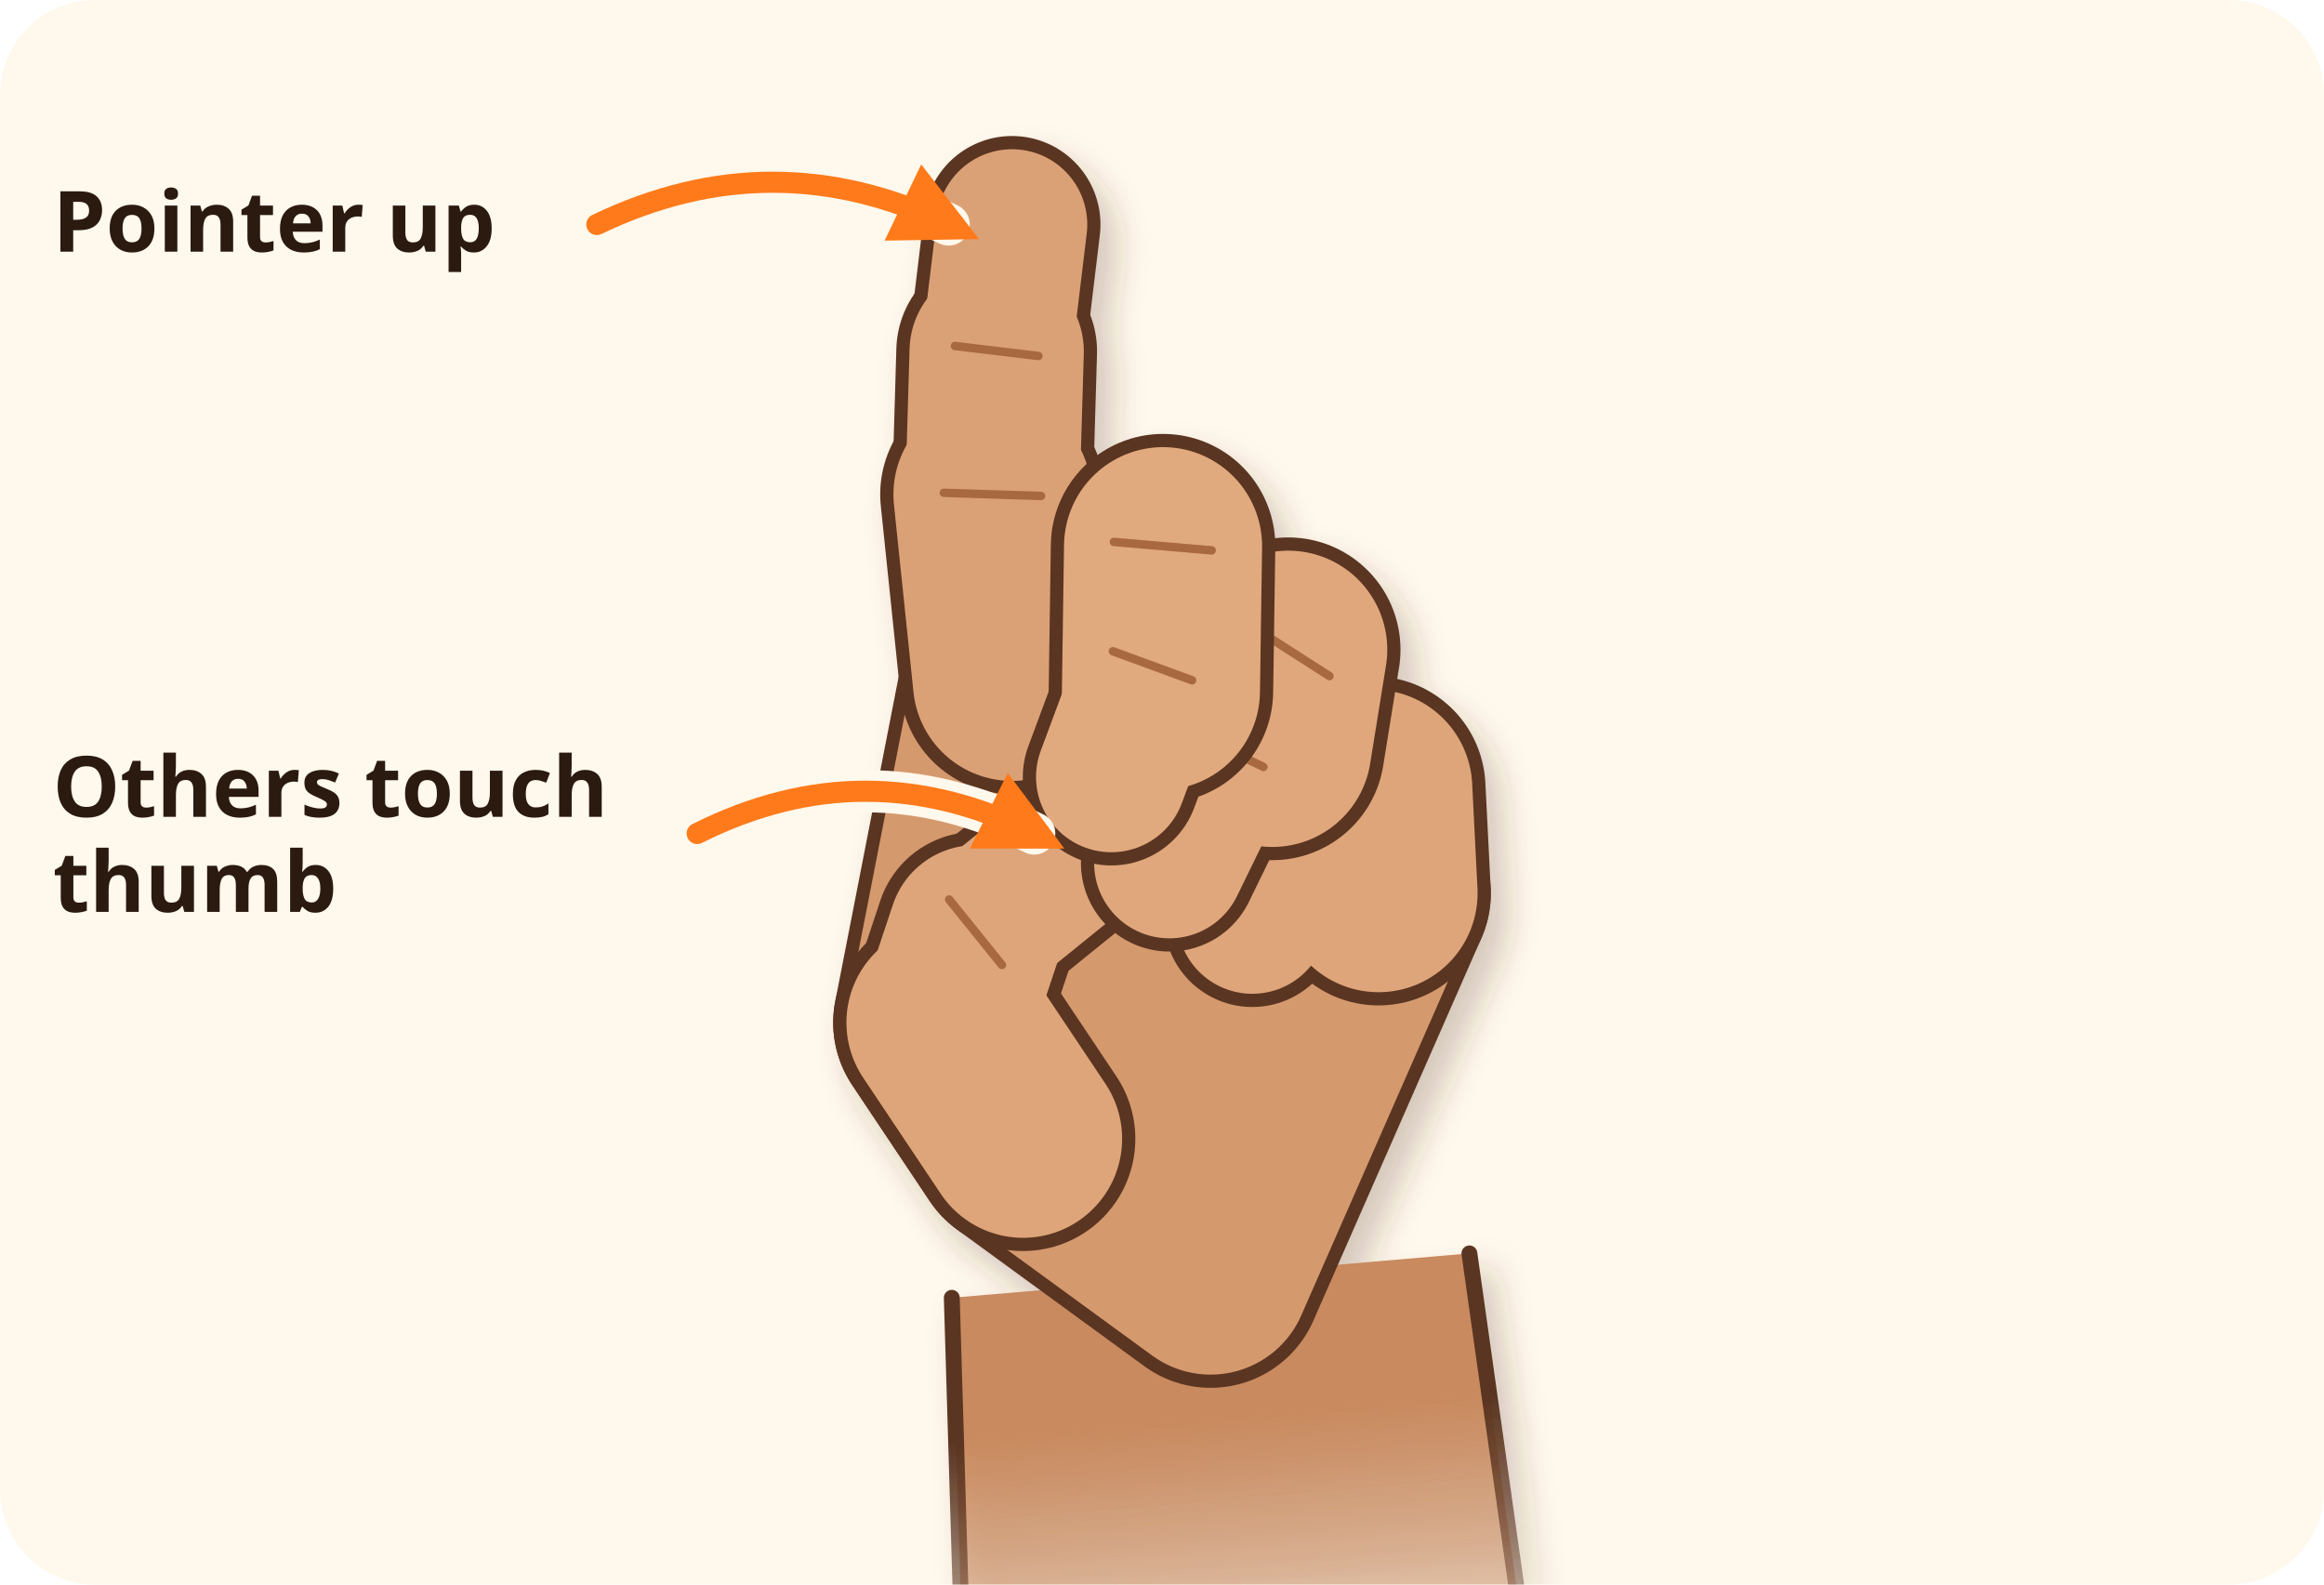
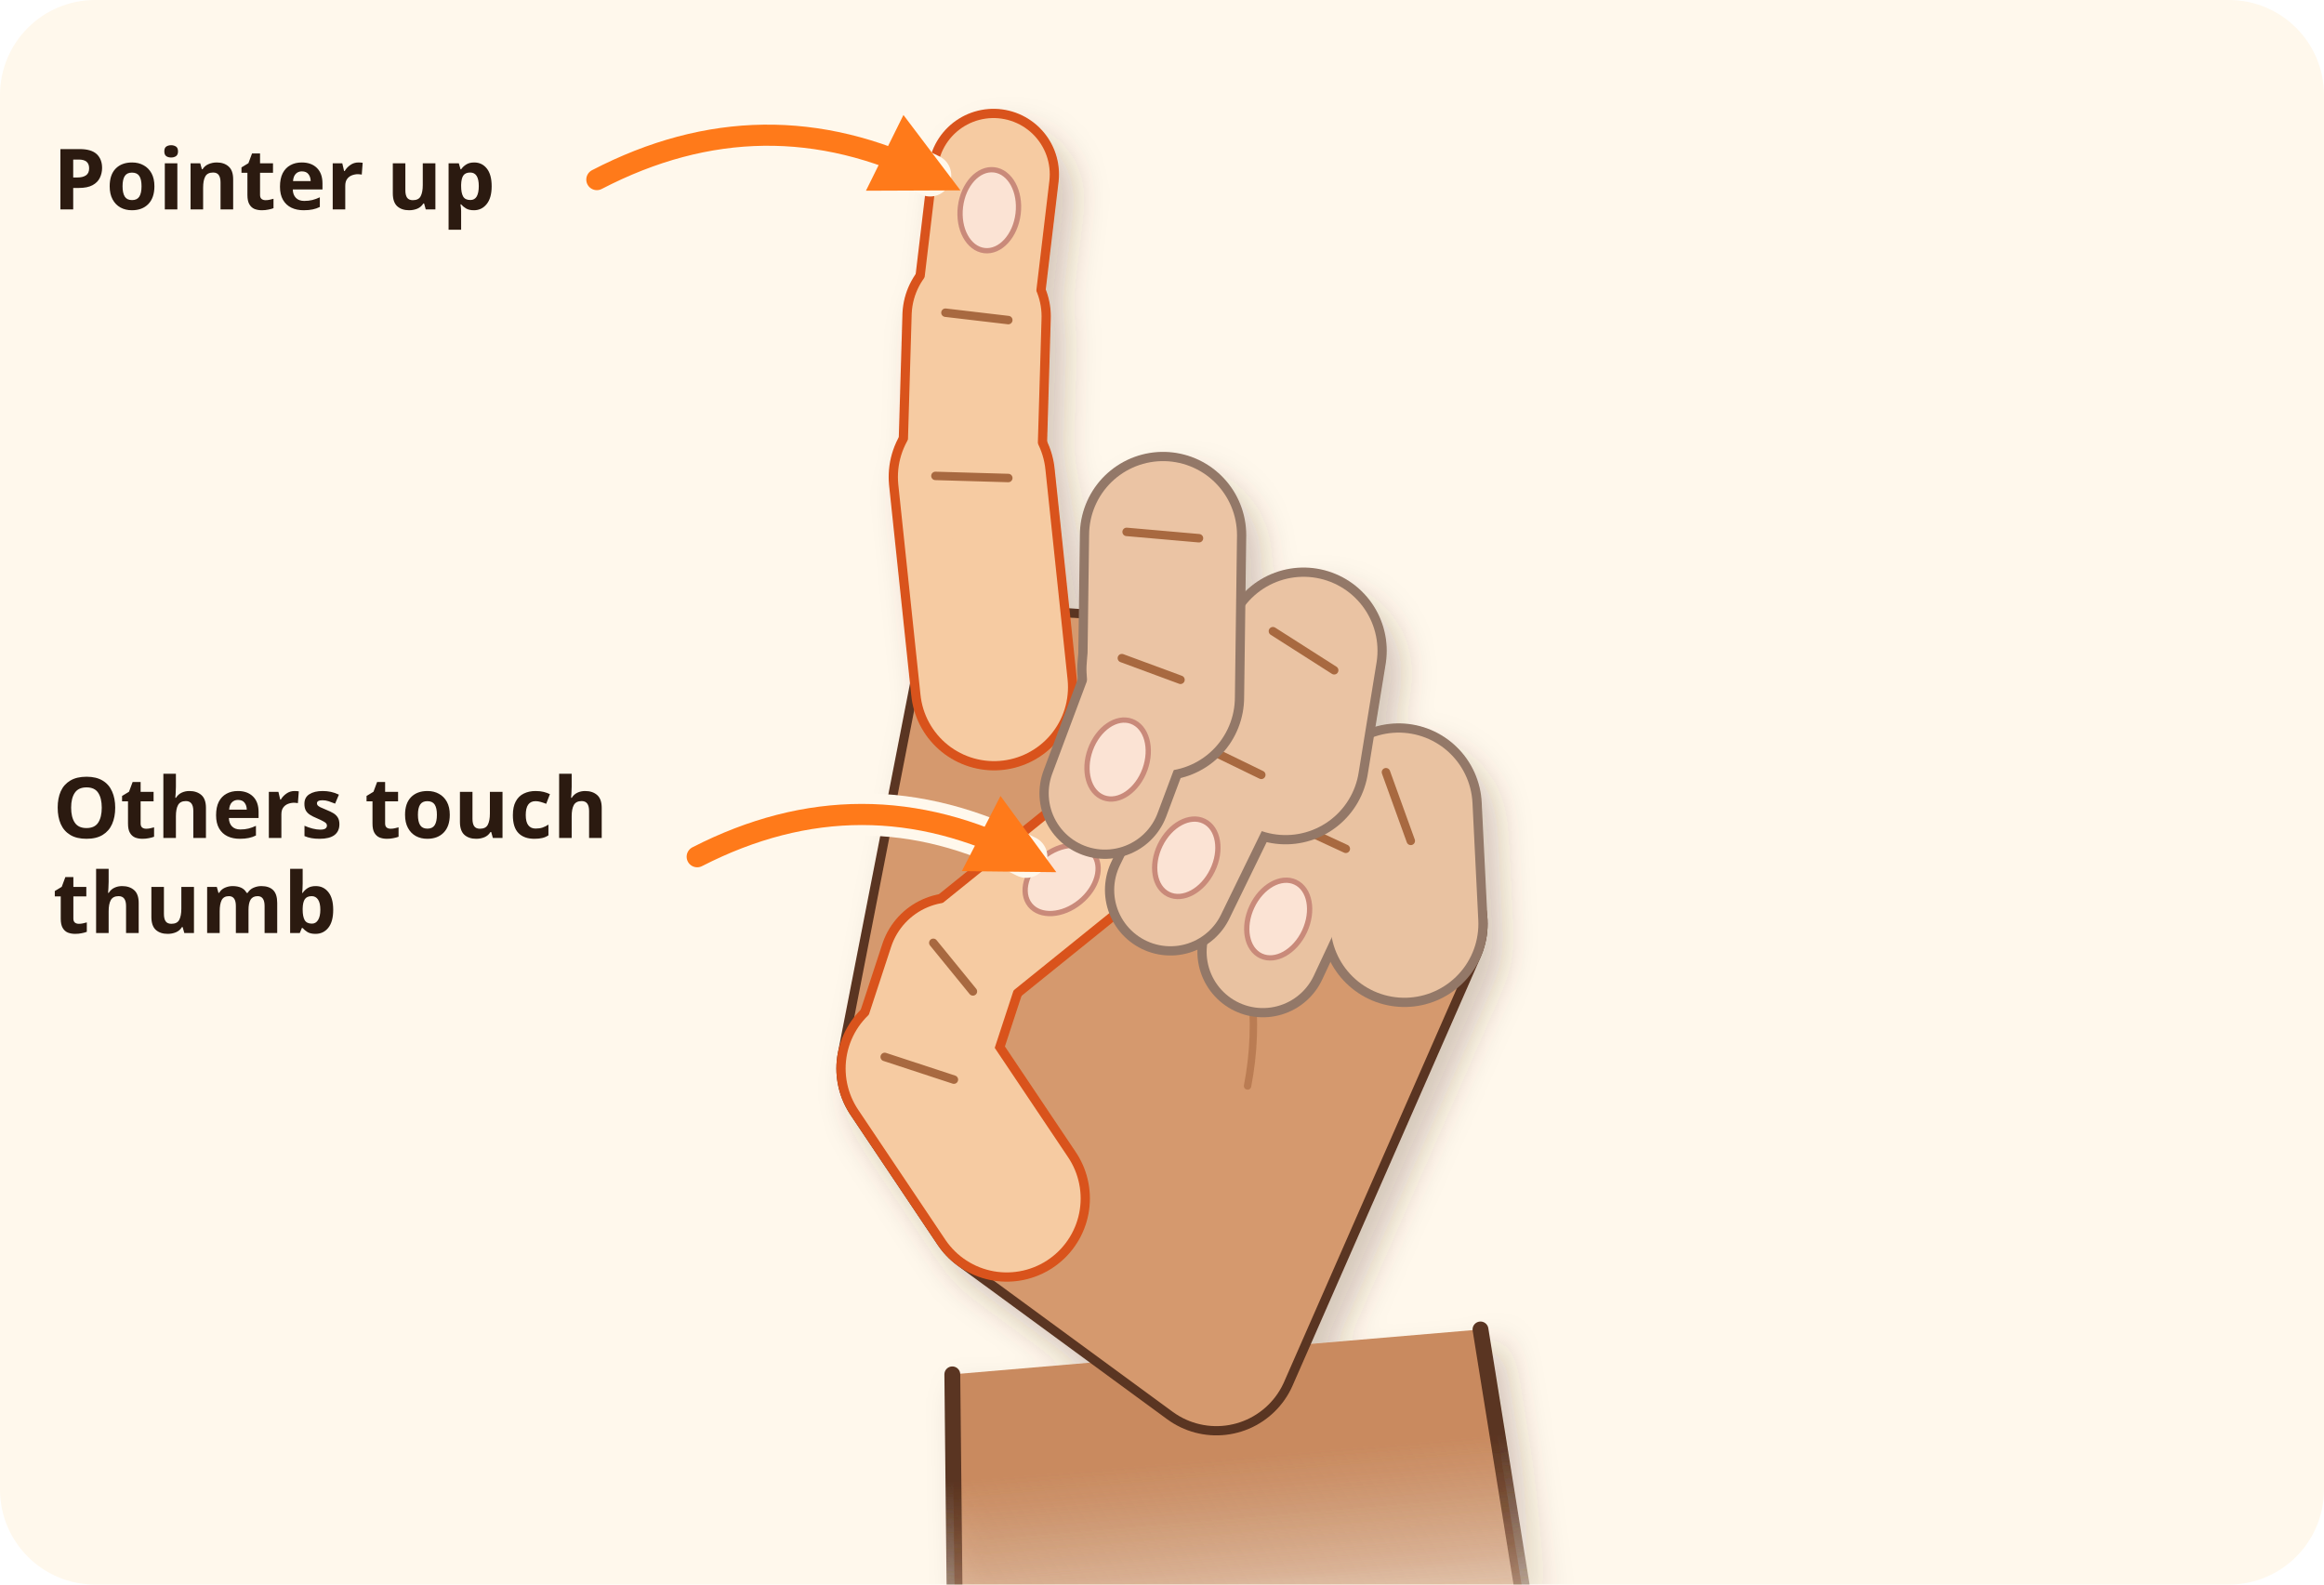
<svg xmlns="http://www.w3.org/2000/svg" viewBox="0 0 440 300" width="440" height="300" role="img">
  <defs>
    <marker id="head" viewBox="0 0 10 10" refX="6" refY="5" markerWidth="4" markerHeight="4" orient="auto">
      <path d="M0,0 L10,5 L0,10 z" fill="#ff7a1a" />
    </marker>
    <filter id="shadow" filterUnits="userSpaceOnUse" x="0" y="0" width="440" height="300">
      <feDropShadow dx="3" dy="4" stdDeviation="3" flood-color="#5a3420" flood-opacity="0.25" />
    </filter>
    <clipPath id="card">
      <rect width="440" height="300" rx="18" />
    </clipPath>
  </defs>
  <rect width="440" height="300" rx="18" fill="#fff8ec" />
  <g clip-path="url(#card)">
    <g stroke-linecap="round" stroke-linejoin="round" filter="url(#shadow)">
      <defs>
-         <linearGradient id="arm" gradientUnits="userSpaceOnUse" x1="229.2" y1="241.5" x2="236.9" y2="331.2">
+         <linearGradient id="arm" gradientUnits="userSpaceOnUse" x1="230.3" y1="256.0" x2="236.0" y2="322.9">
          <stop offset="0.3" stop-color="#c98a5f" />
          <stop offset="1" stop-color="#c98a5f" stop-opacity="0" />
        </linearGradient>
-         <linearGradient id="arm-edge" gradientUnits="userSpaceOnUse" x1="229.2" y1="241.5" x2="236.9" y2="331.2">
+         <linearGradient id="arm-edge" gradientUnits="userSpaceOnUse" x1="230.3" y1="256.0" x2="236.0" y2="322.9">
          <stop offset="0.3" stop-color="#5a3420" />
          <stop offset="1" stop-color="#5a3420" stop-opacity="0" />
        </linearGradient>
      </defs>
-       <polygon points="180.2,245.7 182.9,335.8 290.8,326.6 278.2,237.3" fill="url(#arm)" />
-       <polyline points="180.2,245.7 182.9,335.8" fill="none" stroke="url(#arm-edge)" stroke-width="3" />
-       <polyline points="278.2,237.3 290.8,326.6" fill="none" stroke="url(#arm-edge)" stroke-width="3" />
-       <polygon points="229.2,241.5 193.7,215.6 179.0,193.6 191.6,129.1 219.8,130.8 240.9,141.6 261.0,169.1" fill="#d5996e" stroke="#5a3420" stroke-width="42.5" />
-       <polygon points="229.2,241.5 193.7,215.6 179.0,193.6 191.6,129.1 219.8,130.8 240.9,141.6 261.0,169.1" fill="#d5996e" stroke="#d5996e" stroke-width="37.5" />
-       <line x1="191.6" y1="129.1" x2="187.9" y2="93.6" stroke="#5a3420" stroke-width="42.5" />
-       <line x1="187.9" y1="93.6" x2="188.7" y2="66.5" stroke="#5a3420" stroke-width="38.0" />
-       <line x1="188.7" y1="66.5" x2="191.6" y2="42.5" stroke="#5a3420" stroke-width="33.5" />
-       <line x1="191.6" y1="129.1" x2="187.9" y2="93.6" stroke="#dba176" stroke-width="37.5" />
-       <line x1="187.9" y1="93.6" x2="188.7" y2="66.5" stroke="#dba176" stroke-width="33.0" />
-       <line x1="188.7" y1="66.5" x2="191.6" y2="42.5" stroke="#dba176" stroke-width="28.5" />
-       <line x1="197.1" y1="93.9" x2="178.7" y2="93.3" stroke="#a8693f" stroke-width="1.6" />
-       <line x1="196.6" y1="67.4" x2="180.8" y2="65.5" stroke="#a8693f" stroke-width="1.6" />
-       <line x1="261.0" y1="169.1" x2="260.0" y2="149.3" stroke="#5a3420" stroke-width="42.5" />
-       <line x1="260.0" y1="149.3" x2="246.3" y2="154.3" stroke="#5a3420" stroke-width="38.0" />
-       <line x1="246.3" y1="154.3" x2="237.1" y2="173.9" stroke="#5a3420" stroke-width="33.5" />
-       <line x1="261.0" y1="169.1" x2="260.0" y2="149.3" stroke="#dea57a" stroke-width="37.5" />
-       <line x1="260.0" y1="149.3" x2="246.3" y2="154.3" stroke="#dea57a" stroke-width="33.0" />
-       <line x1="246.3" y1="154.3" x2="237.1" y2="173.9" stroke="#dea57a" stroke-width="28.5" />
-       <line x1="239.0" y1="150.9" x2="253.5" y2="157.6" stroke="#a8693f" stroke-width="1.6" />
-       <line x1="193.7" y1="215.6" x2="179.0" y2="193.6" stroke="#5a3420" stroke-width="42.5" />
-       <line x1="179.0" y1="193.6" x2="184.7" y2="176.5" stroke="#5a3420" stroke-width="38.0" />
-       <line x1="184.7" y1="176.5" x2="207.8" y2="157.8" stroke="#5a3420" stroke-width="33.5" />
-       <line x1="193.7" y1="215.6" x2="179.0" y2="193.6" stroke="#dea57a" stroke-width="37.5" />
-       <line x1="179.0" y1="193.6" x2="184.7" y2="176.5" stroke="#dea57a" stroke-width="33.0" />
-       <line x1="184.7" y1="176.5" x2="207.8" y2="157.8" stroke="#dea57a" stroke-width="28.5" />
-       <line x1="189.7" y1="182.7" x2="179.7" y2="170.3" stroke="#a8693f" stroke-width="1.6" />
-       <line x1="240.9" y1="141.6" x2="243.9" y2="123.0" stroke="#5a3420" stroke-width="42.5" />
-       <line x1="243.9" y1="123.0" x2="232.0" y2="141.7" stroke="#5a3420" stroke-width="38.0" />
-       <line x1="232.0" y1="141.7" x2="221.4" y2="163.4" stroke="#5a3420" stroke-width="33.5" />
-       <line x1="240.9" y1="141.6" x2="243.9" y2="123.0" stroke="#e0a77c" stroke-width="37.5" />
-       <line x1="243.9" y1="123.0" x2="232.0" y2="141.7" stroke="#e0a77c" stroke-width="33.0" />
-       <line x1="232.0" y1="141.7" x2="221.4" y2="163.4" stroke="#e0a77c" stroke-width="28.5" />
-       <line x1="236.1" y1="118.0" x2="251.7" y2="128.0" stroke="#a8693f" stroke-width="1.6" />
-       <line x1="224.8" y1="138.2" x2="239.2" y2="145.2" stroke="#a8693f" stroke-width="1.6" />
-       <line x1="219.8" y1="130.8" x2="220.2" y2="103.4" stroke="#5a3420" stroke-width="42.5" />
-       <line x1="220.2" y1="103.4" x2="218.2" y2="126.1" stroke="#5a3420" stroke-width="38.0" />
-       <line x1="218.2" y1="126.1" x2="210.4" y2="147.1" stroke="#5a3420" stroke-width="33.5" />
-       <line x1="219.8" y1="130.8" x2="220.2" y2="103.4" stroke="#e1a97e" stroke-width="37.5" />
-       <line x1="220.2" y1="103.4" x2="218.2" y2="126.1" stroke="#e1a97e" stroke-width="33.0" />
-       <line x1="218.2" y1="126.1" x2="210.4" y2="147.1" stroke="#e1a97e" stroke-width="28.5" />
-       <line x1="210.9" y1="102.6" x2="229.4" y2="104.2" stroke="#a8693f" stroke-width="1.6" />
-       <line x1="210.7" y1="123.3" x2="225.7" y2="128.8" stroke="#a8693f" stroke-width="1.6" />
+       <polygon points="180.3,260.2 181.0,327.6 291.0,318.2 280.3,251.7" fill="url(#arm)" />
+       <polyline points="180.3,260.2 181.0,327.6" fill="none" stroke="url(#arm-edge)" stroke-width="3" />
+       <polyline points="280.3,251.7 291.0,318.2" fill="none" stroke="url(#arm-edge)" stroke-width="3" />
+       <polygon points="230.3,256.0 190.6,226.9 174.1,202.3 188.2,130.1 219.8,132.0 243.4,144.1 265.9,174.9" fill="#d5996e" stroke="#5a3420" stroke-width="31.5" />
+       <polygon points="230.3,256.0 190.6,226.9 174.1,202.3 188.2,130.1 219.8,132.0 243.4,144.1 265.9,174.9" fill="#d5996e" stroke="#d5996e" stroke-width="28.0" />
+       <path d="M 204.0,131.0 Q 243.4,168.3 236.2,205.6" fill="none" stroke="#a8693f" stroke-width="1.4" opacity="0.6" />
+       <line x1="188.2" y1="130.1" x2="184.0" y2="90.3" stroke="#d9531a" stroke-width="31.5" />
+       <line x1="184.0" y1="90.3" x2="184.9" y2="59.9" stroke="#d9531a" stroke-width="28.1" />
+       <line x1="184.9" y1="59.9" x2="188.1" y2="33.0" stroke="#d9531a" stroke-width="24.8" />
+       <line x1="188.2" y1="130.1" x2="184.0" y2="90.3" stroke="#f6cba2" stroke-width="28.0" />
+       <line x1="184.0" y1="90.3" x2="184.9" y2="59.9" stroke="#f6cba2" stroke-width="24.6" />
+       <line x1="184.9" y1="59.9" x2="188.1" y2="33.0" stroke="#f6cba2" stroke-width="21.3" />
+       <ellipse cx="187.3" cy="39.8" rx="7.7" ry="5.5" transform="rotate(-83 187.3 39.8)" fill="#fbe3d4" stroke="#c98a7a" stroke-width="1" />
+       <line x1="190.9" y1="90.5" x2="177.1" y2="90.1" stroke="#a8693f" stroke-width="1.6" />
+       <line x1="190.9" y1="60.6" x2="179.0" y2="59.2" stroke="#a8693f" stroke-width="1.6" />
+       <line x1="265.9" y1="174.9" x2="264.8" y2="152.7" stroke="#937867" stroke-width="31.5" />
+       <line x1="264.8" y1="152.7" x2="249.4" y2="158.2" stroke="#937867" stroke-width="28.1" />
+       <line x1="249.4" y1="158.2" x2="239.1" y2="180.2" stroke="#937867" stroke-width="24.8" />
+       <line x1="265.9" y1="174.9" x2="264.8" y2="152.7" stroke="#e9c2a1" stroke-width="28.0" />
+       <line x1="264.8" y1="152.7" x2="249.4" y2="158.2" stroke="#e9c2a1" stroke-width="24.6" />
+       <line x1="249.4" y1="158.2" x2="239.1" y2="180.2" stroke="#e9c2a1" stroke-width="21.3" />
+       <ellipse cx="242.0" cy="174.0" rx="7.7" ry="5.5" transform="rotate(115 242.0 174.0)" fill="#fbe3d4" stroke="#c98a7a" stroke-width="1" />
+       <line x1="262.4" y1="146.2" x2="267.1" y2="159.2" stroke="#a8693f" stroke-width="1.6" />
+       <line x1="244.0" y1="155.7" x2="254.8" y2="160.7" stroke="#a8693f" stroke-width="1.6" />
+       <line x1="190.6" y1="226.9" x2="174.1" y2="202.3" stroke="#d9531a" stroke-width="31.5" />
+       <line x1="174.1" y1="202.3" x2="180.4" y2="183.1" stroke="#d9531a" stroke-width="28.1" />
+       <line x1="180.4" y1="183.1" x2="206.3" y2="162.2" stroke="#d9531a" stroke-width="24.8" />
+       <line x1="190.6" y1="226.9" x2="174.1" y2="202.3" stroke="#f6cba2" stroke-width="28.0" />
+       <line x1="174.1" y1="202.3" x2="180.4" y2="183.1" stroke="#f6cba2" stroke-width="24.6" />
+       <line x1="180.4" y1="183.1" x2="206.3" y2="162.2" stroke="#f6cba2" stroke-width="21.3" />
+       <ellipse cx="201.0" cy="166.5" rx="7.7" ry="5.5" transform="rotate(-39 201.0 166.5)" fill="#fbe3d4" stroke="#c98a7a" stroke-width="1" />
+       <line x1="180.6" y1="204.4" x2="167.5" y2="200.1" stroke="#a8693f" stroke-width="1.6" />
+       <line x1="184.2" y1="187.7" x2="176.7" y2="178.5" stroke="#a8693f" stroke-width="1.6" />
+       <line x1="243.4" y1="144.1" x2="246.8" y2="123.2" stroke="#937867" stroke-width="31.5" />
+       <line x1="246.8" y1="123.2" x2="233.5" y2="144.1" stroke="#937867" stroke-width="28.1" />
+       <line x1="233.5" y1="144.1" x2="221.6" y2="168.5" stroke="#937867" stroke-width="24.8" />
+       <line x1="243.4" y1="144.1" x2="246.8" y2="123.2" stroke="#eac3a3" stroke-width="28.0" />
+       <line x1="246.8" y1="123.2" x2="233.5" y2="144.1" stroke="#eac3a3" stroke-width="24.6" />
+       <line x1="233.5" y1="144.1" x2="221.6" y2="168.5" stroke="#eac3a3" stroke-width="21.3" />
+       <ellipse cx="224.6" cy="162.4" rx="7.7" ry="5.5" transform="rotate(116 224.6 162.4)" fill="#fbe3d4" stroke="#c98a7a" stroke-width="1" />
+       <line x1="241.0" y1="119.5" x2="252.6" y2="126.9" stroke="#a8693f" stroke-width="1.6" />
+       <line x1="228.1" y1="141.5" x2="238.8" y2="146.7" stroke="#a8693f" stroke-width="1.6" />
+       <line x1="219.8" y1="132.0" x2="220.2" y2="101.3" stroke="#937867" stroke-width="31.5" />
+       <line x1="220.2" y1="101.3" x2="218.0" y2="126.7" stroke="#937867" stroke-width="28.1" />
+       <line x1="218.0" y1="126.7" x2="209.2" y2="150.2" stroke="#937867" stroke-width="24.8" />
+       <line x1="219.8" y1="132.0" x2="220.2" y2="101.3" stroke="#ebc4a4" stroke-width="28.0" />
+       <line x1="220.2" y1="101.3" x2="218.0" y2="126.7" stroke="#ebc4a4" stroke-width="24.6" />
+       <line x1="218.0" y1="126.7" x2="209.2" y2="150.2" stroke="#ebc4a4" stroke-width="21.3" />
+       <ellipse cx="211.6" cy="143.8" rx="7.7" ry="5.5" transform="rotate(110 211.6 143.8)" fill="#fbe3d4" stroke="#c98a7a" stroke-width="1" />
+       <line x1="213.3" y1="100.7" x2="227.0" y2="101.9" stroke="#a8693f" stroke-width="1.6" />
+       <line x1="212.4" y1="124.6" x2="223.5" y2="128.7" stroke="#a8693f" stroke-width="1.6" />
    </g>
    <text text-anchor="start" dominant-baseline="middle" font-family="system-ui, sans-serif" font-size="16" font-weight="700" fill="#2b1a10" stroke="#fff8ec" stroke-width="4" paint-order="stroke">
-       <tspan x="10" y="42">Pointer up</tspan>
+       <tspan x="10" y="34">Pointer up</tspan>
    </text>
-     <path d="M 113.0,42.5 Q 146.3,26.5 179.6,42.5" fill="none" stroke="#fff8ec" stroke-width="8" stroke-linecap="round" />
-     <path d="M 113.0,42.5 Q 146.3,26.5 179.6,42.5" fill="none" stroke="#ff7a1a" stroke-width="4" stroke-linecap="round" marker-end="url(#head)" />
+     <path d="M 113.0,34.0 Q 144.6,17.6 176.1,33.2" fill="none" stroke="#fff8ec" stroke-width="8" stroke-linecap="round" />
+     <path d="M 113.0,34.0 Q 144.6,17.6 176.1,33.2" fill="none" stroke="#ff7a1a" stroke-width="4" stroke-linecap="round" marker-end="url(#head)" />
    <text text-anchor="start" dominant-baseline="middle" font-family="system-ui, sans-serif" font-size="16" font-weight="700" fill="#2b1a10" stroke="#fff8ec" stroke-width="4" paint-order="stroke">
-       <tspan x="10" y="149">Others touch</tspan>
-       <tspan x="10" y="167">thumb</tspan>
+       <tspan x="10" y="153">Others touch</tspan>
+       <tspan x="10" y="171">thumb</tspan>
    </text>
-     <path d="M 132.0,157.8 Q 163.9,141.8 195.8,157.8" fill="none" stroke="#fff8ec" stroke-width="8" stroke-linecap="round" />
-     <path d="M 132.0,157.8 Q 163.9,141.8 195.8,157.8" fill="none" stroke="#ff7a1a" stroke-width="4" stroke-linecap="round" marker-end="url(#head)" />
+     <path d="M 132.0,162.2 Q 163.2,146.2 194.3,162.2" fill="none" stroke="#fff8ec" stroke-width="8" stroke-linecap="round" />
+     <path d="M 132.0,162.2 Q 163.2,146.2 194.3,162.2" fill="none" stroke="#ff7a1a" stroke-width="4" stroke-linecap="round" marker-end="url(#head)" />
  </g>
</svg>
